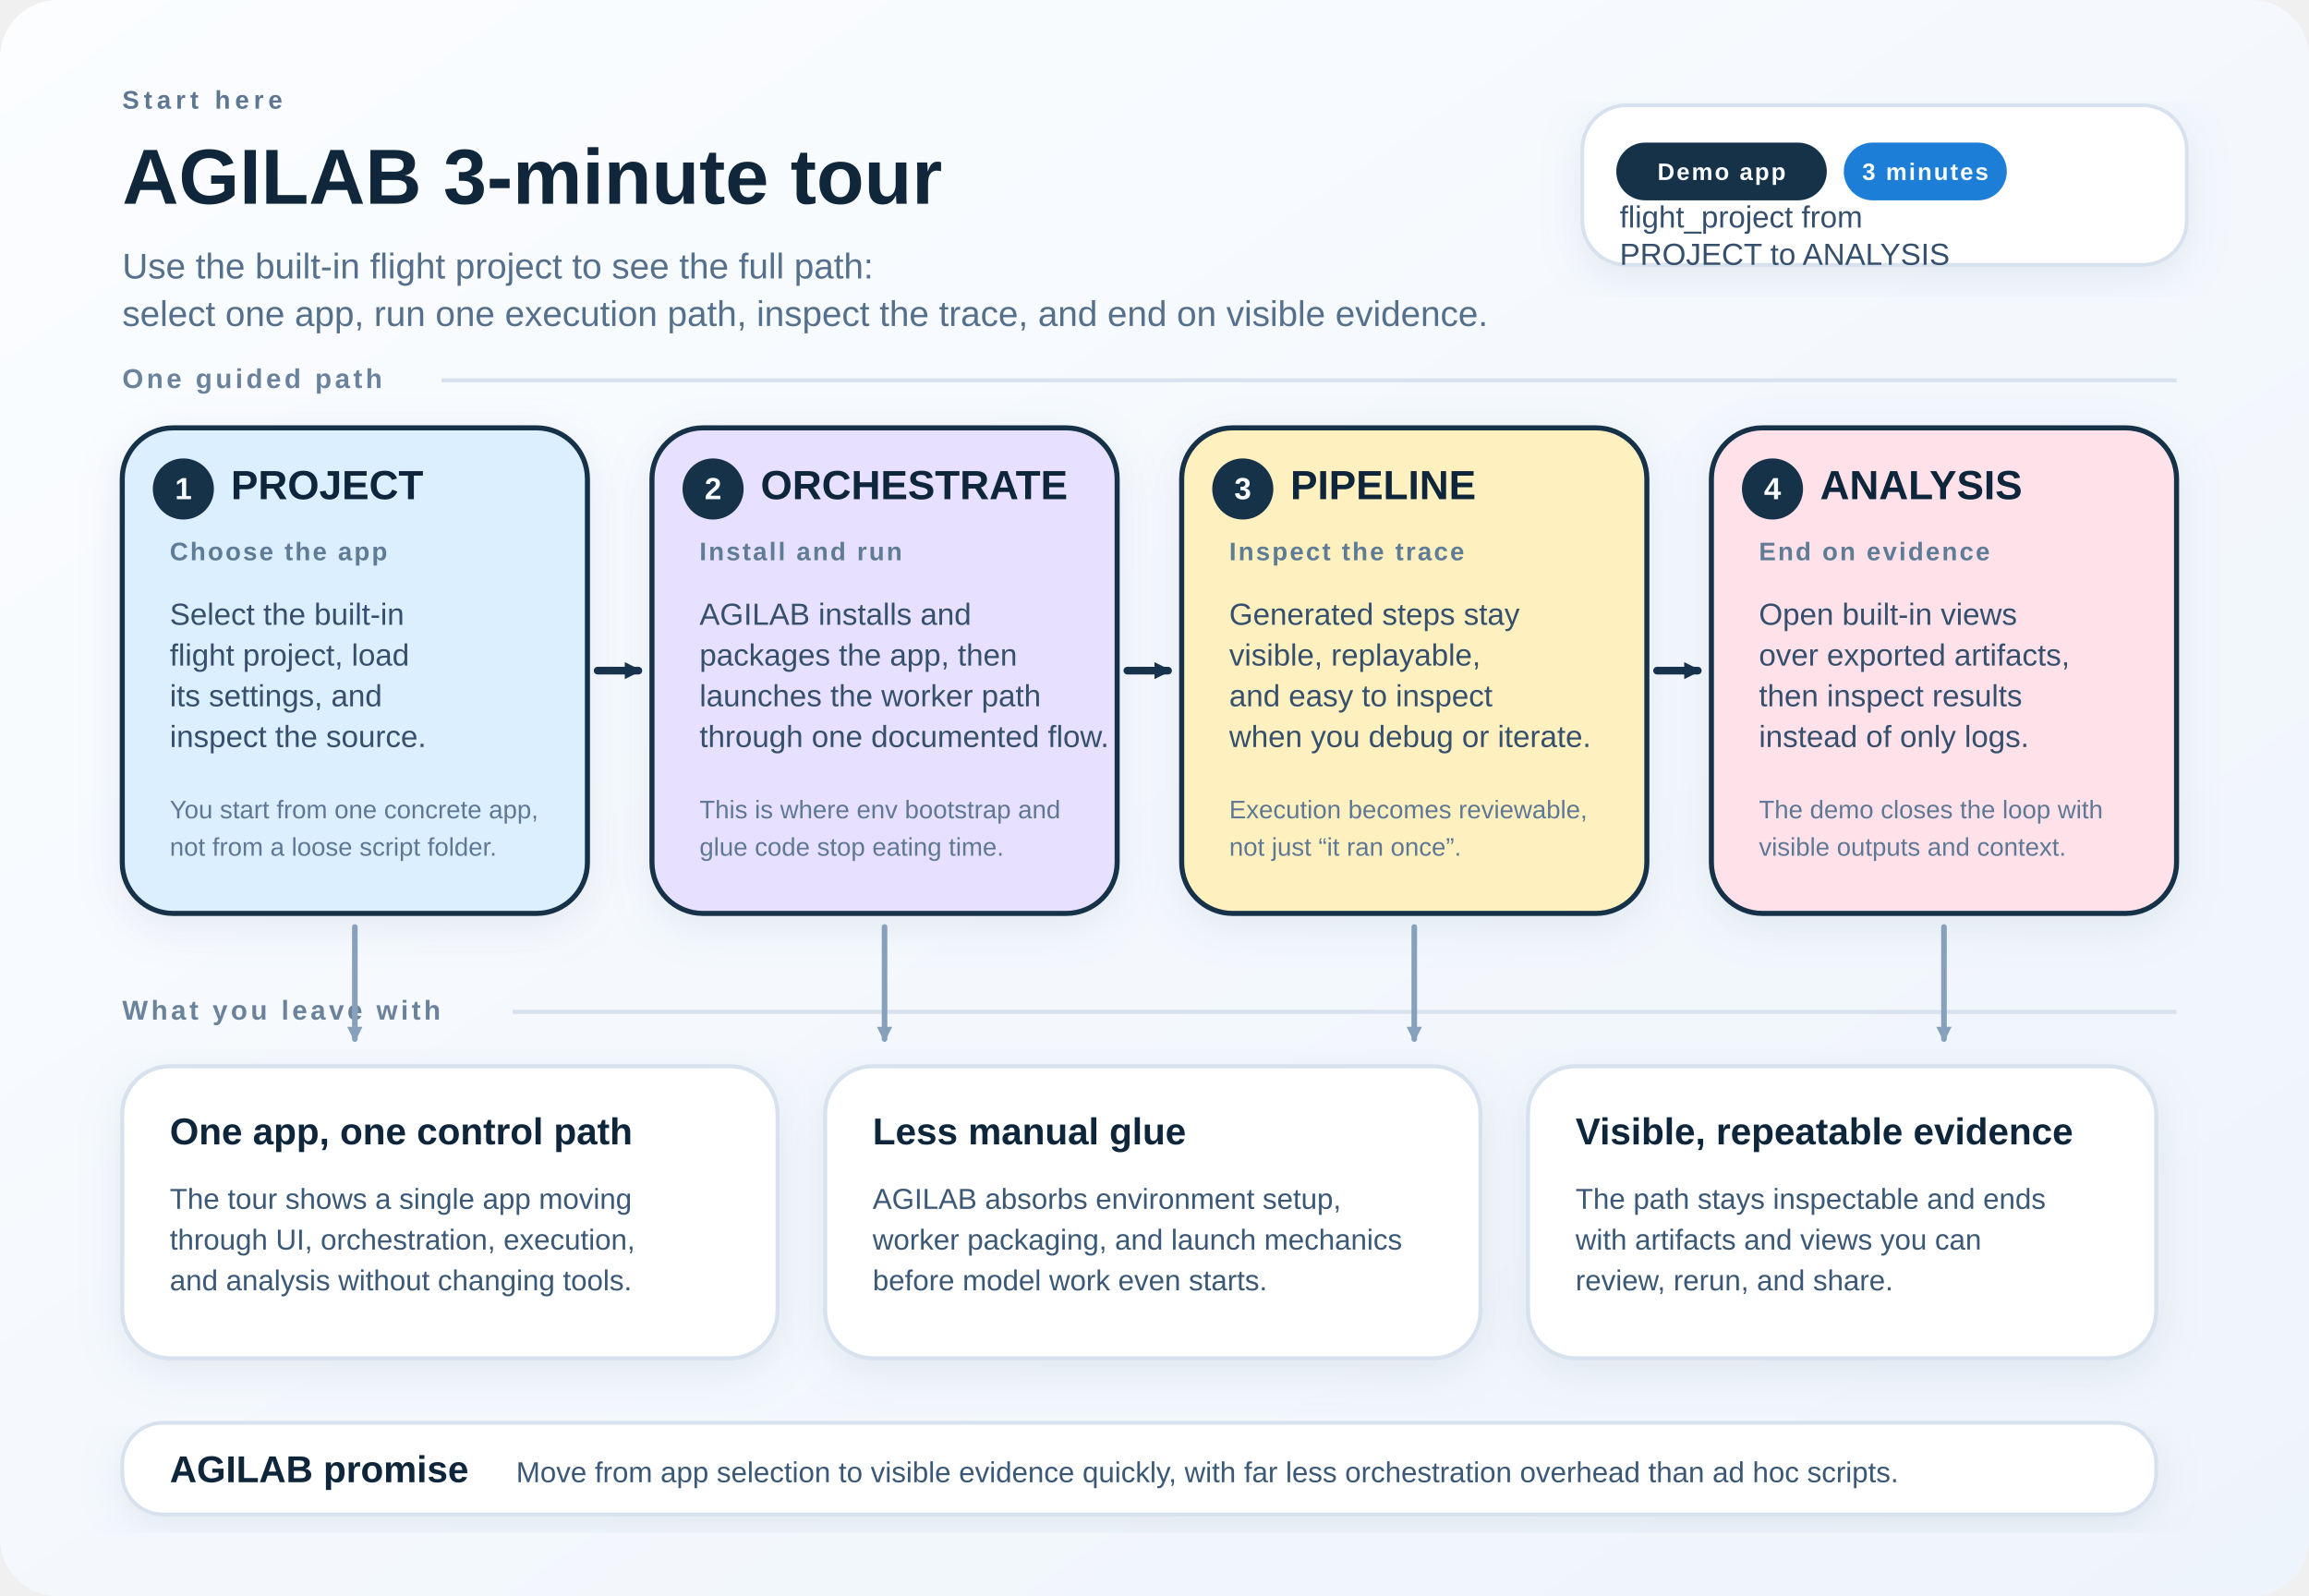
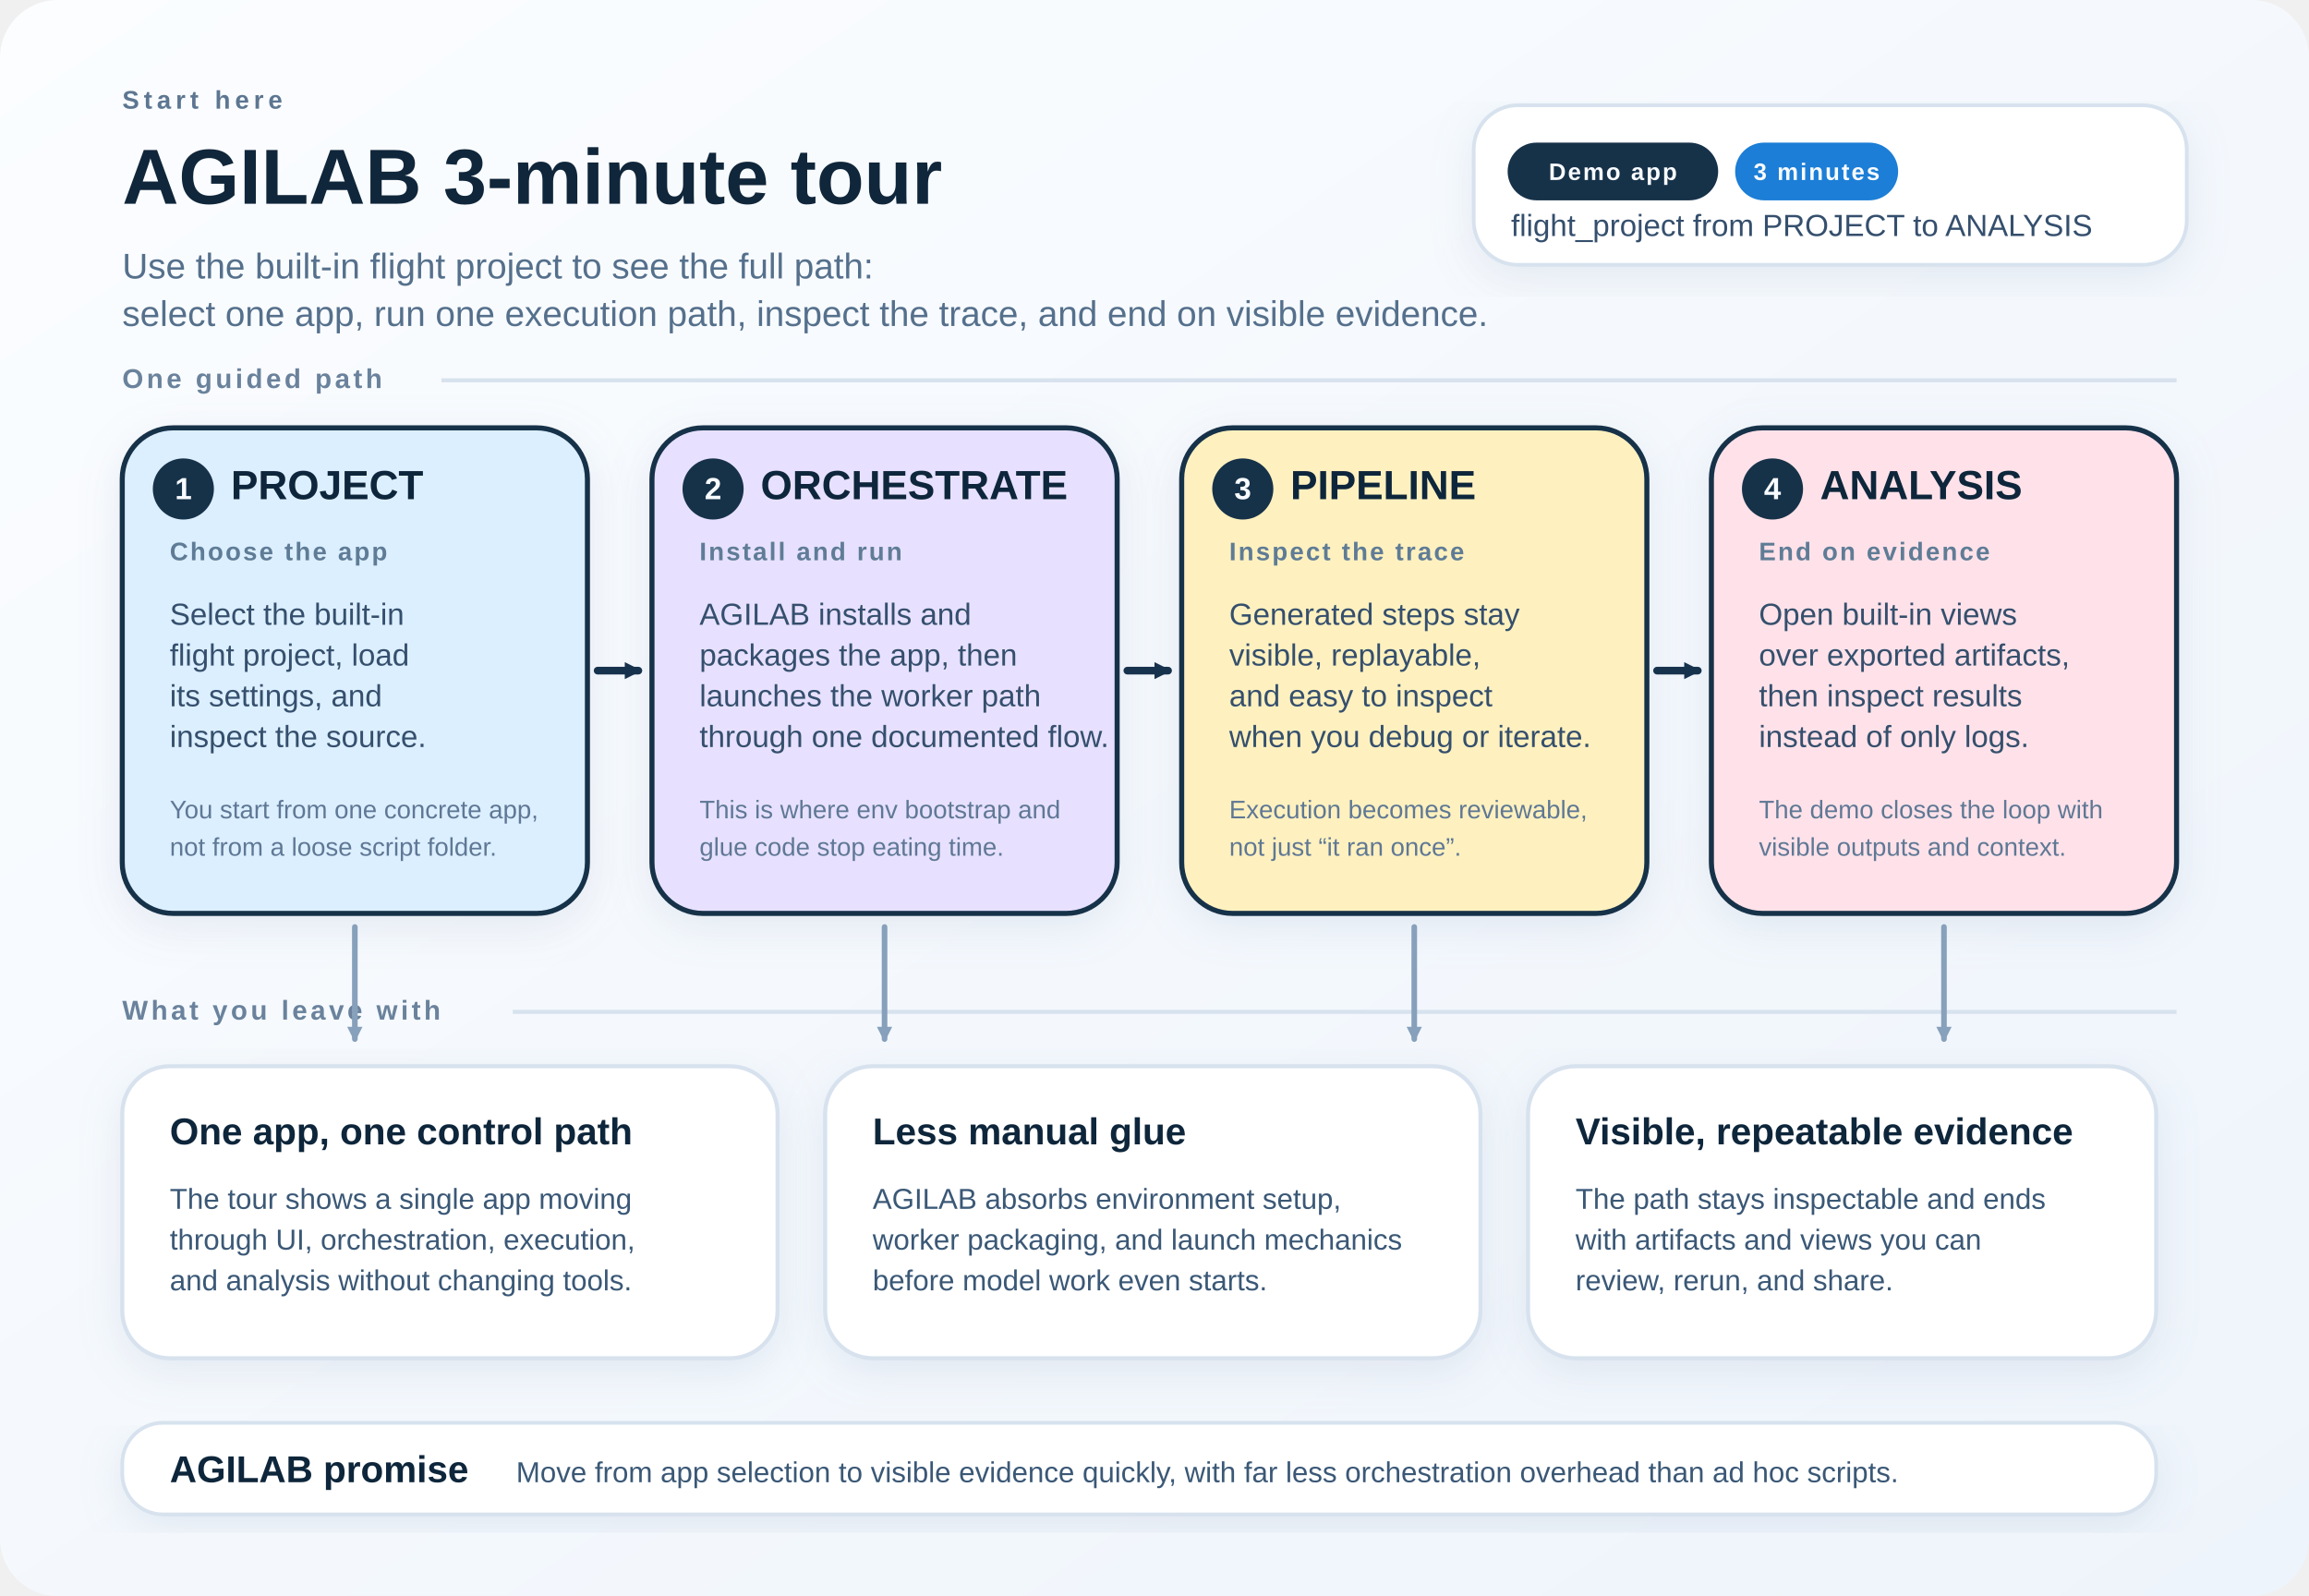
<svg xmlns="http://www.w3.org/2000/svg" width="1360" height="940" viewBox="0 0 1360 940" role="img" aria-labelledby="title desc">
  <defs>
    <style>
      text {
        font-family: Arial, Helvetica, sans-serif;
        fill: #10263a;
      }
      .title {
        font-size: 46px;
        font-weight: 700;
      }
      .subtitle {
        font-size: 21px;
        fill: #55708c;
      }
      .eyebrow {
        font-size: 15px;
        font-weight: 700;
        letter-spacing: 0.18em;
        text-transform: uppercase;
        fill: #5d7691;
      }
      .chip-text {
        font-size: 14px;
        font-weight: 700;
        letter-spacing: 0.08em;
        text-transform: uppercase;
        fill: #f8fbff;
      }
      .section-label {
        font-size: 16px;
        font-weight: 700;
        letter-spacing: 0.12em;
        text-transform: uppercase;
        fill: #6a829c;
      }
      .card-title {
        font-size: 24px;
        font-weight: 700;
      }
      .card-kicker {
        font-size: 15px;
        font-weight: 700;
        fill: #5f7b96;
        letter-spacing: 0.08em;
        text-transform: uppercase;
      }
      .body {
        font-size: 18px;
        fill: #35506d;
      }
      .mini {
        font-size: 15px;
        fill: #5f7895;
      }
      .benefit-title {
        font-size: 22px;
        font-weight: 700;
      }
      .benefit-body {
        font-size: 17px;
        fill: #3a5876;
      }
      .step {
        fill: #18324a;
      }
      .step-text {
        font-size: 18px;
        font-weight: 700;
        fill: #f8fbff;
      }
      .pill-dark {
        fill: #18324a;
      }
      .pill-accent {
        fill: #1c7ed6;
      }
      .line {
        stroke: #d7e2ee;
        stroke-width: 2.4;
      }
      .arrow {
        stroke: #17324d;
        stroke-width: 4.5;
        stroke-linecap: round;
        marker-end: url(#arrowHead);
      }
      .soft-arrow {
        stroke: #87a0bb;
        stroke-width: 3.3;
        stroke-linecap: round;
        marker-end: url(#softArrowHead);
      }
      .card-stroke {
        stroke: #16314a;
        stroke-width: 3;
      }
    </style>
    <linearGradient id="bg" x1="0%" y1="0%" x2="100%" y2="100%">
      <stop offset="0%" stop-color="#fbfdff" />
      <stop offset="100%" stop-color="#eef4fb" />
    </linearGradient>
    <filter id="shadow" x="-10%" y="-10%" width="130%" height="130%">
      <feDropShadow dx="0" dy="7" stdDeviation="12" flood-color="#8da4be" flood-opacity="0.18" />
    </filter>
    <marker id="arrowHead" markerWidth="10" markerHeight="10" refX="8" refY="5" orient="auto" markerUnits="userSpaceOnUse">
      <path d="M 0 0 L 10 5 L 0 10 z" fill="#17324d" />
    </marker>
    <marker id="softArrowHead" markerWidth="9" markerHeight="9" refX="7.2" refY="4.5" orient="auto" markerUnits="userSpaceOnUse">
      <path d="M 0 0 L 9 4.5 L 0 9 z" fill="#87a0bb" />
    </marker>
  </defs>
  <rect x="0" y="0" width="1360" height="940" rx="34" ry="34" fill="url(#bg)" />
  <g transform="translate(72,64)">
    <text class="eyebrow" x="0" y="0">Start here</text>
    <text class="title" x="0" y="56">AGILAB 3-minute tour</text>
    <text class="subtitle" x="0" y="100">
      <tspan x="0" dy="0">Use the built-in flight project to see the full path:</tspan>
      <tspan x="0" dy="28">select one app, run one execution path, inspect the trace, and end on visible evidence.</tspan>
    </text>
  </g>
-   <g transform="translate(932,62)" filter="url(#shadow)">
-     <rect x="0" y="0" width="356" height="94" rx="26" ry="26" fill="#ffffff" stroke="#d7e2ee" stroke-width="2.2" />
+   <g transform="translate(868,62)" filter="url(#shadow)">
+     <rect x="0" y="0" width="420" height="94" rx="26" ry="26" fill="#ffffff" stroke="#d7e2ee" stroke-width="2.2" />
    <rect x="20" y="22" width="124" height="34" rx="17" ry="17" class="pill-dark" />
    <text class="chip-text" x="82" y="44" text-anchor="middle">Demo app</text>
    <rect x="154" y="22" width="96" height="34" rx="17" ry="17" class="pill-accent" />
    <text class="chip-text" x="202" y="44" text-anchor="middle">3 minutes</text>
-     <text class="body" x="22" y="72">
-       <tspan x="22" dy="0">flight_project from</tspan>
-       <tspan x="22" dy="22">PROJECT to ANALYSIS</tspan>
-     </text>
+     <text class="body" x="22" y="77">flight_project from PROJECT to ANALYSIS</text>
  </g>
  <g transform="translate(72,224)">
    <text class="section-label" x="0" y="0" dominant-baseline="middle">One guided path</text>
    <line class="line" x1="188" y1="0" x2="1210" y2="0" />
  </g>
  <g transform="translate(72,252)" filter="url(#shadow)">
    <rect x="0" y="0" width="274" height="286" rx="30" ry="30" fill="#dcefff" class="card-stroke" />
    <circle class="step" cx="36" cy="36" r="18" />
    <text class="step-text" x="36" y="42" text-anchor="middle">1</text>
    <text class="card-title" x="64" y="42">PROJECT</text>
    <text class="card-kicker" x="28" y="78">Choose the app</text>
    <text class="body" x="28" y="116">
      <tspan x="28" dy="0">Select the built-in</tspan>
      <tspan x="28" dy="24">flight project, load</tspan>
      <tspan x="28" dy="24">its settings, and</tspan>
      <tspan x="28" dy="24">inspect the source.</tspan>
    </text>
    <text class="mini" x="28" y="230">
      <tspan x="28" dy="0">You start from one concrete app,</tspan>
      <tspan x="28" dy="22">not from a loose script folder.</tspan>
    </text>
  </g>
  <g transform="translate(384,252)" filter="url(#shadow)">
    <rect x="0" y="0" width="274" height="286" rx="30" ry="30" fill="#e7e1ff" class="card-stroke" />
    <circle class="step" cx="36" cy="36" r="18" />
    <text class="step-text" x="36" y="42" text-anchor="middle">2</text>
    <text class="card-title" x="64" y="42">ORCHESTRATE</text>
    <text class="card-kicker" x="28" y="78">Install and run</text>
    <text class="body" x="28" y="116">
      <tspan x="28" dy="0">AGILAB installs and</tspan>
      <tspan x="28" dy="24">packages the app, then</tspan>
      <tspan x="28" dy="24">launches the worker path</tspan>
      <tspan x="28" dy="24">through one documented flow.</tspan>
    </text>
    <text class="mini" x="28" y="230">
      <tspan x="28" dy="0">This is where env bootstrap and</tspan>
      <tspan x="28" dy="22">glue code stop eating time.</tspan>
    </text>
  </g>
  <g transform="translate(696,252)" filter="url(#shadow)">
    <rect x="0" y="0" width="274" height="286" rx="30" ry="30" fill="#fff1bf" class="card-stroke" />
    <circle class="step" cx="36" cy="36" r="18" />
    <text class="step-text" x="36" y="42" text-anchor="middle">3</text>
    <text class="card-title" x="64" y="42">PIPELINE</text>
    <text class="card-kicker" x="28" y="78">Inspect the trace</text>
    <text class="body" x="28" y="116">
      <tspan x="28" dy="0">Generated steps stay</tspan>
      <tspan x="28" dy="24">visible, replayable,</tspan>
      <tspan x="28" dy="24">and easy to inspect</tspan>
      <tspan x="28" dy="24">when you debug or iterate.</tspan>
    </text>
    <text class="mini" x="28" y="230">
      <tspan x="28" dy="0">Execution becomes reviewable,</tspan>
      <tspan x="28" dy="22">not just “it ran once”.</tspan>
    </text>
  </g>
  <g transform="translate(1008,252)" filter="url(#shadow)">
    <rect x="0" y="0" width="274" height="286" rx="30" ry="30" fill="#ffe2e9" class="card-stroke" />
    <circle class="step" cx="36" cy="36" r="18" />
    <text class="step-text" x="36" y="42" text-anchor="middle">4</text>
    <text class="card-title" x="64" y="42">ANALYSIS</text>
    <text class="card-kicker" x="28" y="78">End on evidence</text>
    <text class="body" x="28" y="116">
      <tspan x="28" dy="0">Open built-in views</tspan>
      <tspan x="28" dy="24">over exported artifacts,</tspan>
      <tspan x="28" dy="24">then inspect results</tspan>
      <tspan x="28" dy="24">instead of only logs.</tspan>
    </text>
    <text class="mini" x="28" y="230">
      <tspan x="28" dy="0">The demo closes the loop with</tspan>
      <tspan x="28" dy="22">visible outputs and context.</tspan>
    </text>
  </g>
  <line class="arrow" x1="352" y1="395" x2="376" y2="395" />
  <line class="arrow" x1="664" y1="395" x2="688" y2="395" />
  <line class="arrow" x1="976" y1="395" x2="1000" y2="395" />
  <g transform="translate(72,596)">
    <text class="section-label" x="0" y="0" dominant-baseline="middle">What you leave with</text>
    <line class="line" x1="230" y1="0" x2="1210" y2="0" />
  </g>
  <g transform="translate(72,628)" filter="url(#shadow)">
    <rect x="0" y="0" width="386" height="172" rx="28" ry="28" fill="#ffffff" stroke="#d7e2ee" stroke-width="2.4" />
    <text class="benefit-title" x="28" y="46">One app, one control path</text>
    <text class="benefit-body" x="28" y="84">
      <tspan x="28" dy="0">The tour shows a single app moving</tspan>
      <tspan x="28" dy="24">through UI, orchestration, execution,</tspan>
      <tspan x="28" dy="24">and analysis without changing tools.</tspan>
    </text>
  </g>
  <g transform="translate(486,628)" filter="url(#shadow)">
    <rect x="0" y="0" width="386" height="172" rx="28" ry="28" fill="#ffffff" stroke="#d7e2ee" stroke-width="2.4" />
    <text class="benefit-title" x="28" y="46">Less manual glue</text>
    <text class="benefit-body" x="28" y="84">
      <tspan x="28" dy="0">AGILAB absorbs environment setup,</tspan>
      <tspan x="28" dy="24">worker packaging, and launch mechanics</tspan>
      <tspan x="28" dy="24">before model work even starts.</tspan>
    </text>
  </g>
  <g transform="translate(900,628)" filter="url(#shadow)">
    <rect x="0" y="0" width="370" height="172" rx="28" ry="28" fill="#ffffff" stroke="#d7e2ee" stroke-width="2.4" />
    <text class="benefit-title" x="28" y="46">Visible, repeatable evidence</text>
    <text class="benefit-body" x="28" y="84">
      <tspan x="28" dy="0">The path stays inspectable and ends</tspan>
      <tspan x="28" dy="24">with artifacts and views you can</tspan>
      <tspan x="28" dy="24">review, rerun, and share.</tspan>
    </text>
  </g>
  <line class="soft-arrow" x1="209" y1="546" x2="209" y2="612" />
  <line class="soft-arrow" x1="521" y1="546" x2="521" y2="612" />
  <line class="soft-arrow" x1="833" y1="546" x2="833" y2="612" />
  <line class="soft-arrow" x1="1145" y1="546" x2="1145" y2="612" />
  <g transform="translate(72,838)" filter="url(#shadow)">
    <rect x="0" y="0" width="1198" height="54" rx="24" ry="24" fill="#ffffff" stroke="#d7e2ee" stroke-width="2.2" />
    <text class="benefit-title" x="28" y="35">AGILAB promise</text>
    <text class="benefit-body" x="232" y="35">Move from app selection to visible evidence quickly, with far less orchestration overhead than ad hoc scripts.</text>
  </g>
</svg>
